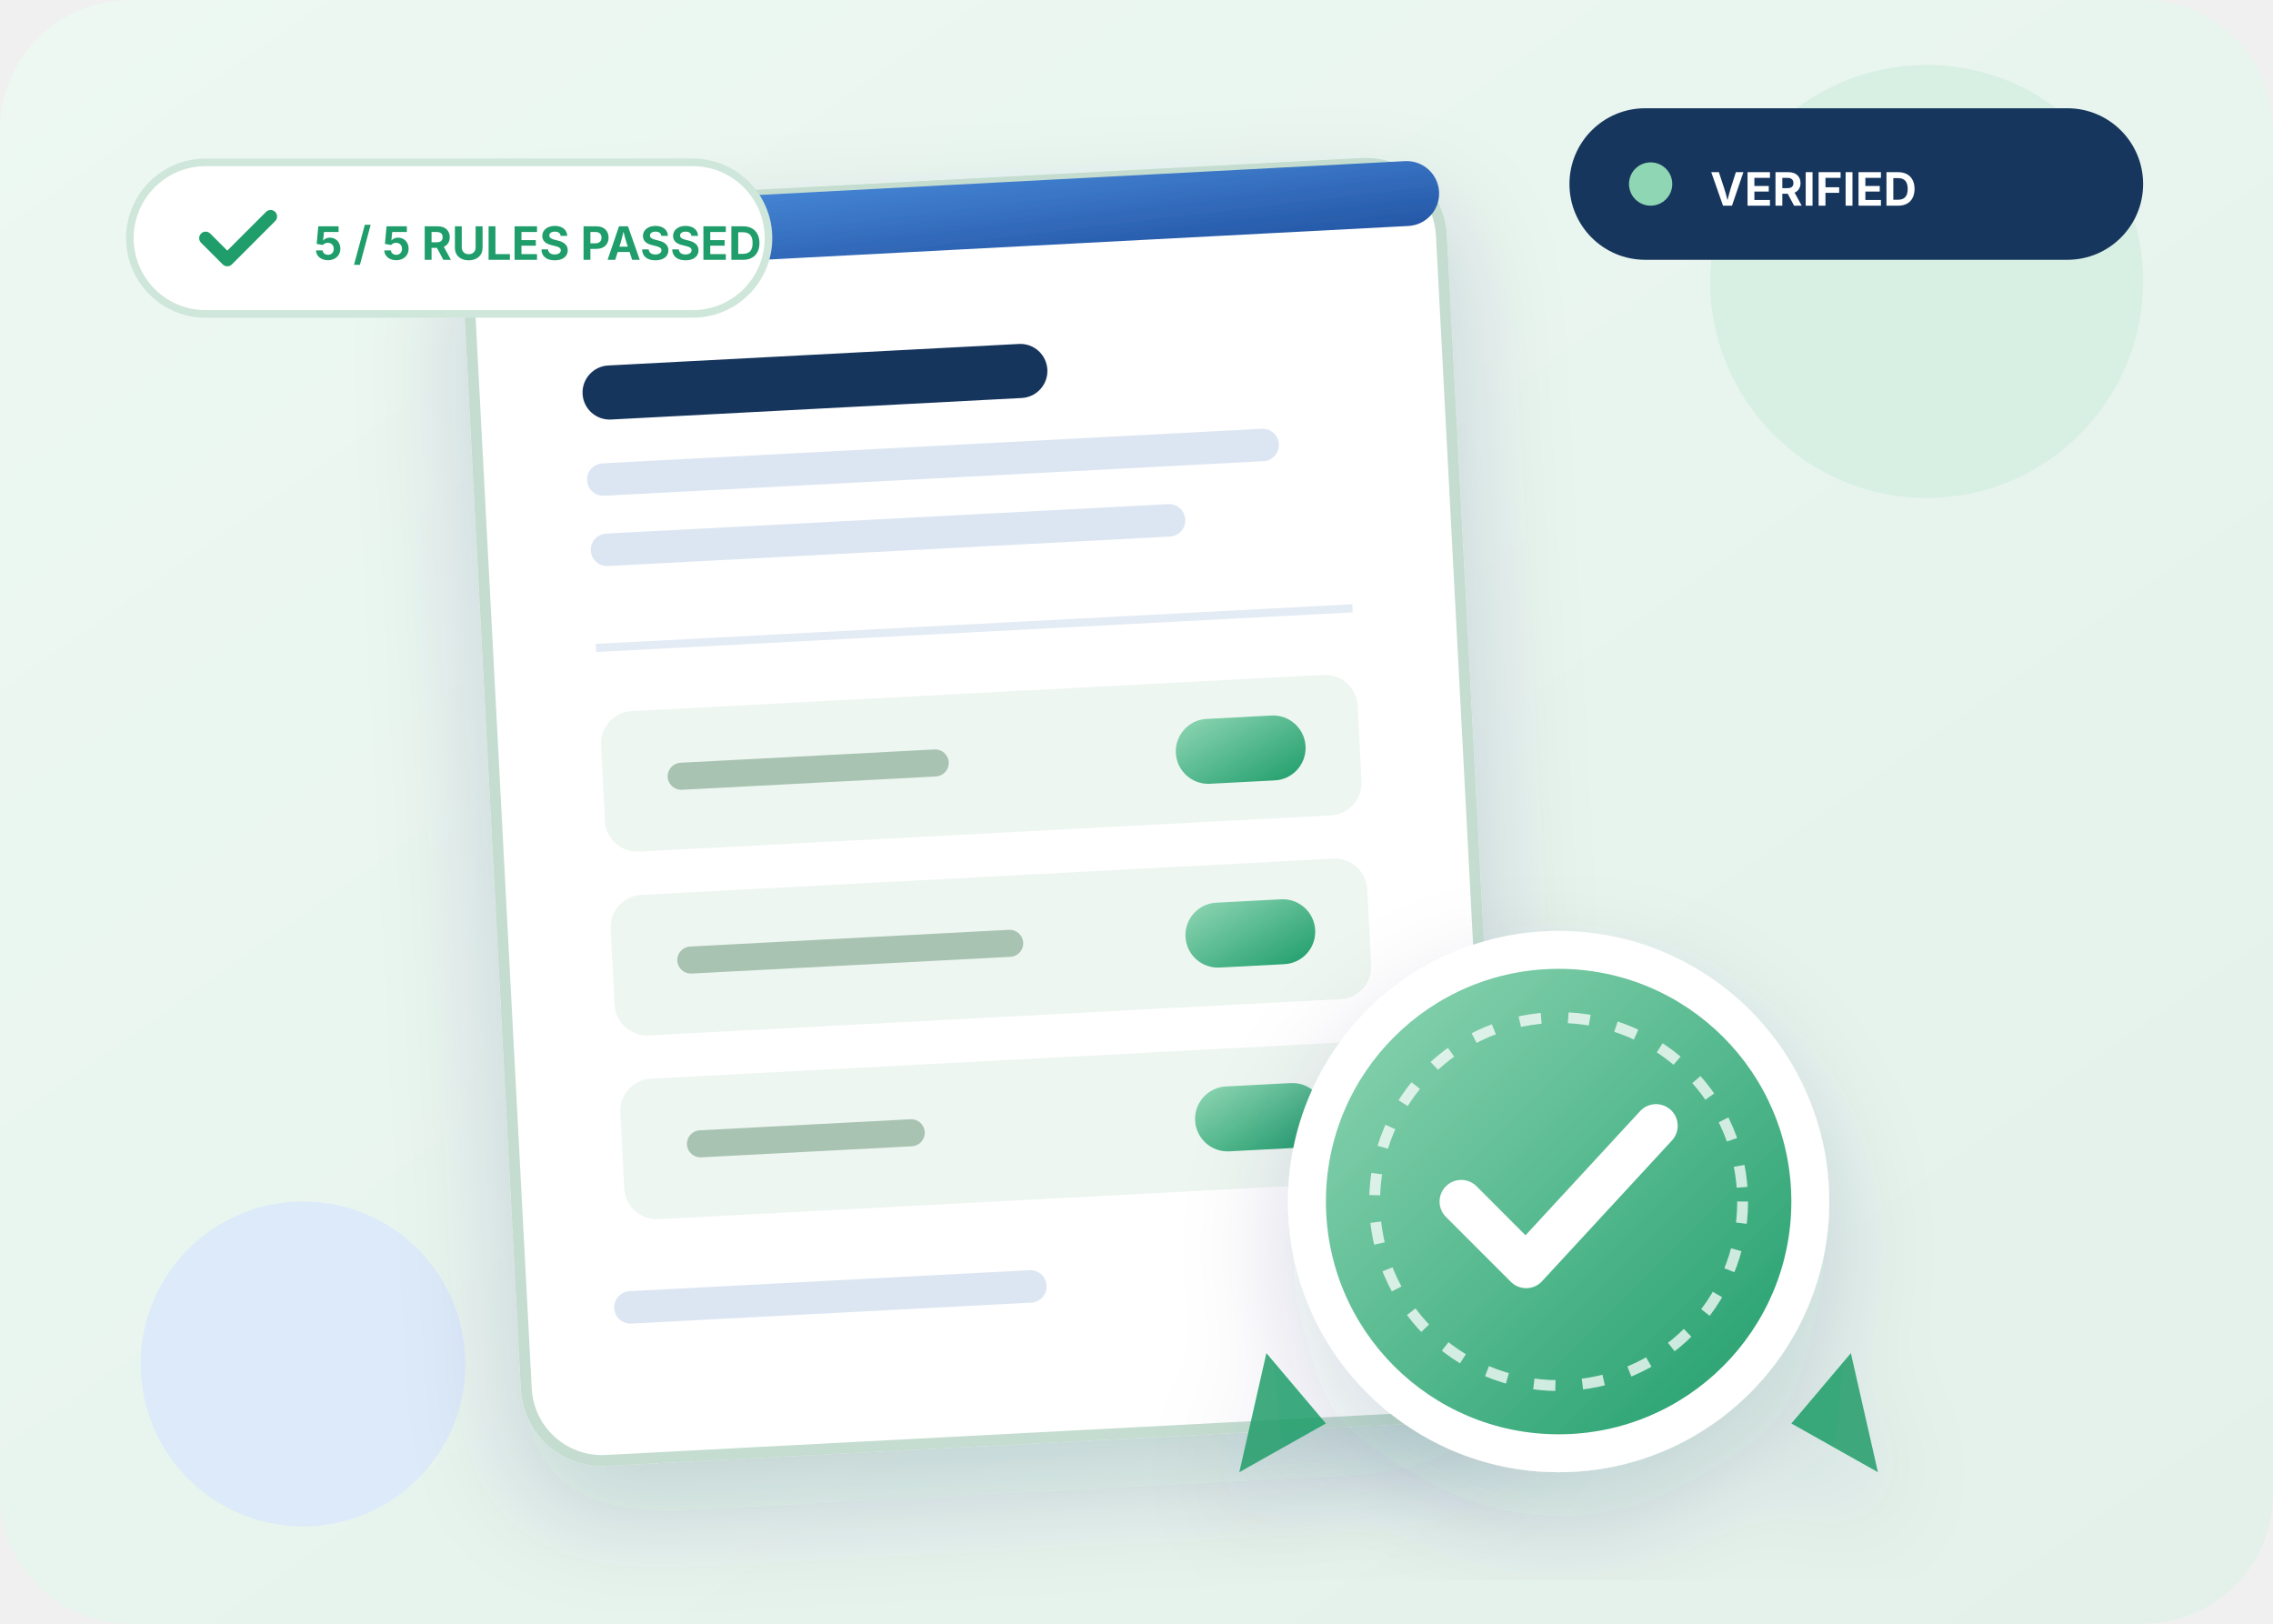
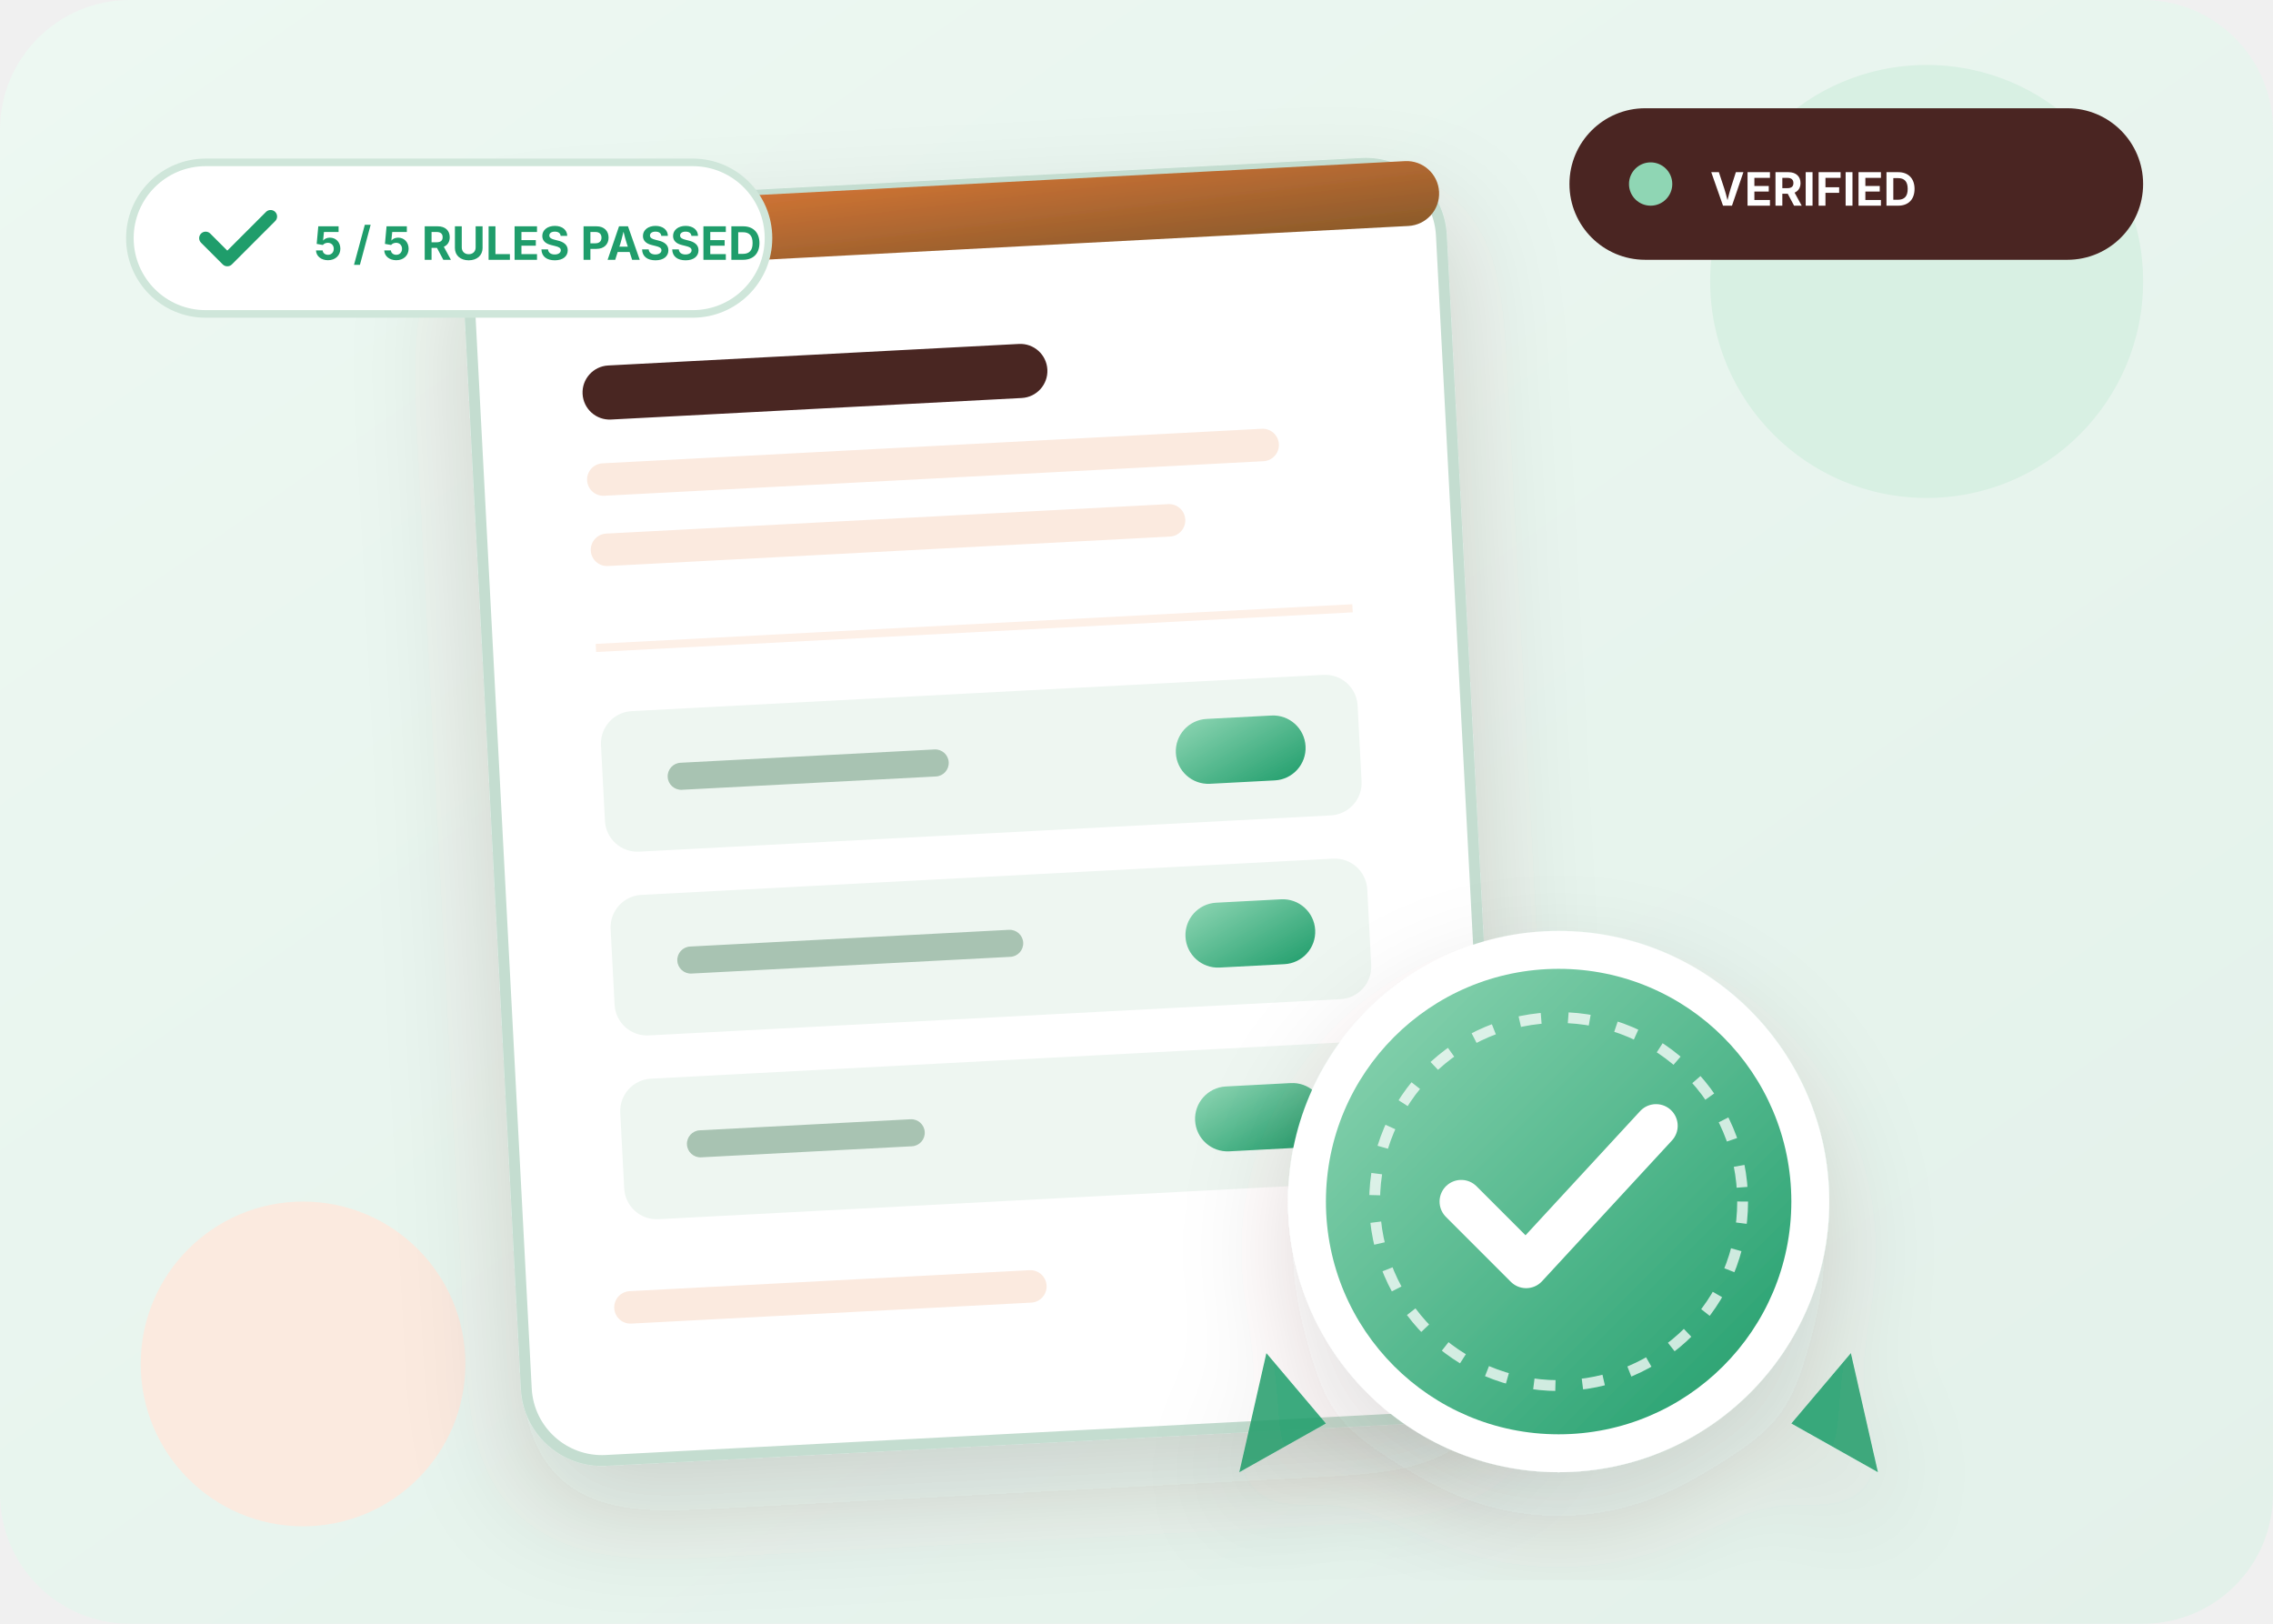
<svg xmlns="http://www.w3.org/2000/svg" viewBox="0 0 420 300" width="420" height="300" role="img" aria-label="Land document verified with a seal">
  <defs>
    <linearGradient id="dvBg" x1="0" y1="0" x2="1" y2="1">
      <stop offset="0" stop-color="#EDF8F2" />
      <stop offset="1" stop-color="#E3F1EA" />
    </linearGradient>
    <linearGradient id="dvGreen" x1="0" y1="0" x2="1" y2="1">
      <stop offset="0" stop-color="#8FD6B4" />
      <stop offset="1" stop-color="#1F9D6B" />
    </linearGradient>
    <linearGradient id="dvBlue" x1="0" y1="0" x2="1" y2="1">
-       <stop offset="0" stop-color="#4A8BDB" />
-       <stop offset="1" stop-color="#2457A6" />
+       <stop offset="0" stop-color="#D97736" />
+       <stop offset="1" stop-color="#8B5A2B" />
    </linearGradient>
    <filter id="dvShadow" x="-20%" y="-20%" width="140%" height="140%">
-       <feDropShadow dx="0" dy="9" stdDeviation="10" flood-color="#17365D" flood-opacity="0.16" />
+       <feDropShadow dx="0" dy="9" stdDeviation="10" flood-color="#4A2522" flood-opacity="0.16" />
    </filter>
  </defs>
  <rect width="420" height="300" rx="24" fill="url(#dvBg)" />
  <circle cx="356" cy="52" r="40" fill="#D8F0E3" />
-   <circle cx="56" cy="252" r="30" fill="#DCEAF9" />
+   <circle cx="56" cy="252" r="30" fill="#FBEADF" />
  <g transform="translate(92 34) rotate(-3 90 120)" filter="url(#dvShadow)">
    <rect width="180" height="232" rx="14" fill="#FFFFFF" stroke="#C4DDD0" stroke-width="2" />
    <rect width="180" height="12" rx="6" fill="url(#dvBlue)" />
-     <rect x="20" y="30" width="86" height="10" rx="5" fill="#17365D" />
-     <rect x="20" y="48" width="128" height="6" rx="3" fill="#DCE6F2" />
-     <rect x="20" y="61" width="110" height="6" rx="3" fill="#DCE6F2" />
-     <line x1="20" y1="82" x2="160" y2="82" stroke="#E3EBF4" stroke-width="1.5" />
+     <rect x="20" y="30" width="86" height="10" rx="5" fill="#4A2522" />
+     <rect x="20" y="48" width="128" height="6" rx="3" fill="#FBEADF" />
+     <rect x="20" y="61" width="110" height="6" rx="3" fill="#FBEADF" />
+     <line x1="20" y1="82" x2="160" y2="82" stroke="#FDF0E7" stroke-width="1.5" />
    <g fill="#EEF6F1">
      <rect x="20" y="94" width="140" height="26" rx="6" />
      <rect x="20" y="128" width="140" height="26" rx="6" />
      <rect x="20" y="162" width="140" height="26" rx="6" />
    </g>
    <g fill="#A8C3B2">
      <rect x="32" y="104" width="52" height="5" rx="2.5" />
      <rect x="32" y="138" width="64" height="5" rx="2.5" />
      <rect x="32" y="172" width="44" height="5" rx="2.5" />
    </g>
    <g fill="url(#dvGreen)">
      <rect x="126" y="101" width="24" height="12" rx="6" />
      <rect x="126" y="135" width="24" height="12" rx="6" />
      <rect x="126" y="169" width="24" height="12" rx="6" />
    </g>
-     <path d="M20 204h74" stroke="#DCE6F2" stroke-width="6" stroke-linecap="round" />
+     <path d="M20 204h74" stroke="#FBEADF" stroke-width="6" stroke-linecap="round" />
  </g>
  <g transform="translate(238 172)" filter="url(#dvShadow)">
    <circle cx="50" cy="50" r="50" fill="#FFFFFF" />
    <circle cx="50" cy="50" r="43" fill="url(#dvGreen)" />
    <circle cx="50" cy="50" r="34" fill="none" stroke="#FFFFFF" stroke-width="2" stroke-dasharray="4 5" opacity="0.75" />
    <path d="M32 50l12 12 24-26" fill="none" stroke="#FFFFFF" stroke-width="8" stroke-linecap="round" stroke-linejoin="round" />
    <g transform="translate(50 50)">
      <path d="M-54 28l-5 22 16-9z" fill="#1F9D6B" opacity="0.85" />
      <path d="M54 28l5 22-16-9z" fill="#1F9D6B" opacity="0.85" />
    </g>
  </g>
  <g transform="translate(24 30)">
    <rect width="118" height="28" rx="14" fill="#FFFFFF" stroke="#CFE6DA" stroke-width="1.4" />
    <path d="M14 14l4 4 8-8" fill="none" stroke="#1F9D6B" stroke-width="2.4" stroke-linecap="round" stroke-linejoin="round" />
    <text x="34" y="18" font-family="Inter, sans-serif" font-size="8.5" font-weight="700" fill="#1F9D6B">5 / 5 RULES PASSED</text>
  </g>
  <g transform="translate(290 20)">
-     <rect width="106" height="28" rx="14" fill="#17365D" />
+     <rect width="106" height="28" rx="14" fill="#4A2522" />
    <circle cx="15" cy="14" r="4" fill="#8FD6B4" />
    <text x="26" y="18" font-family="Inter, sans-serif" font-size="8.5" font-weight="700" fill="#FFFFFF">VERIFIED</text>
  </g>
</svg>
